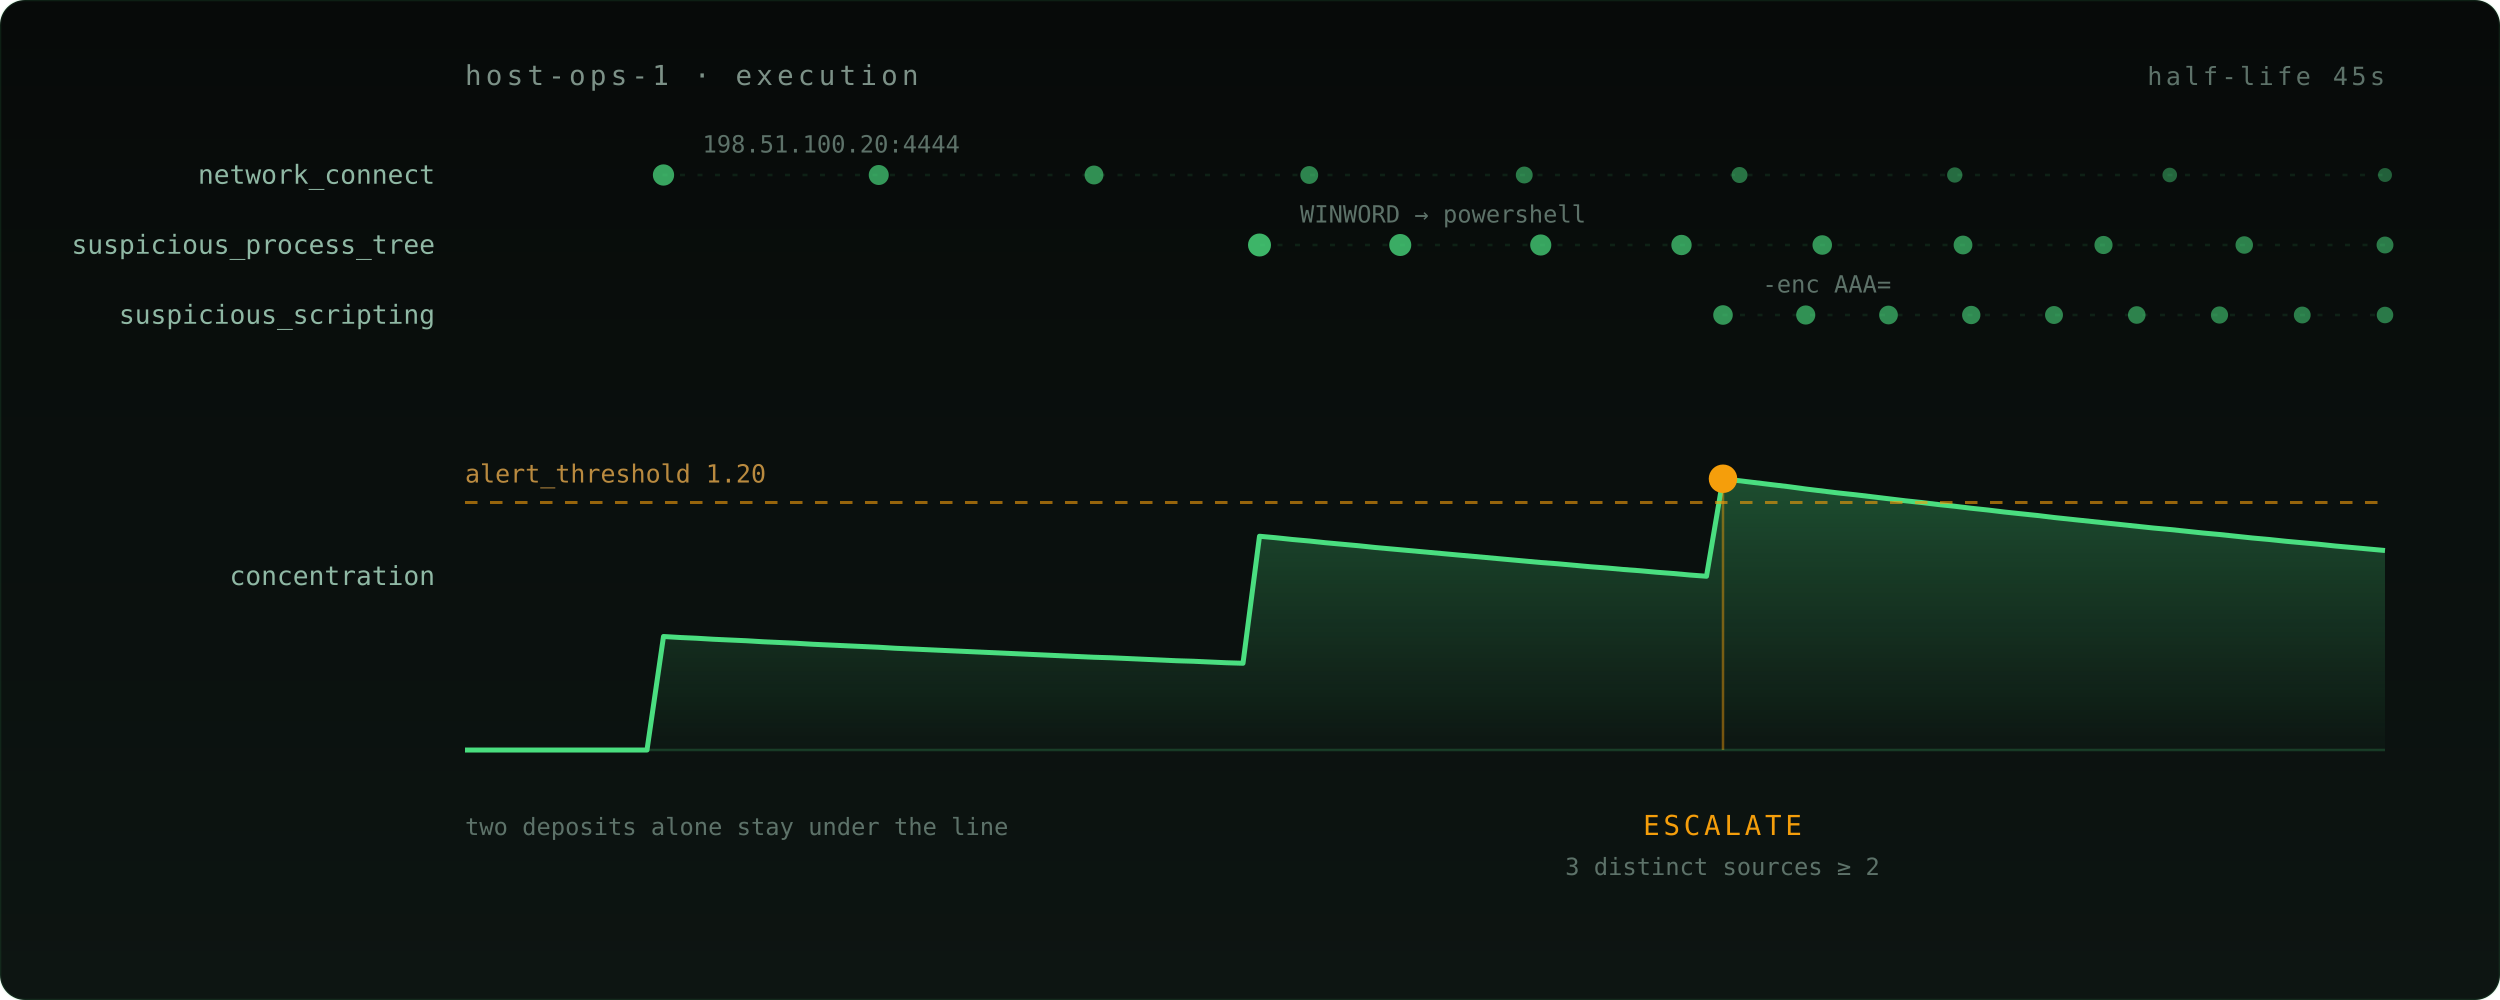
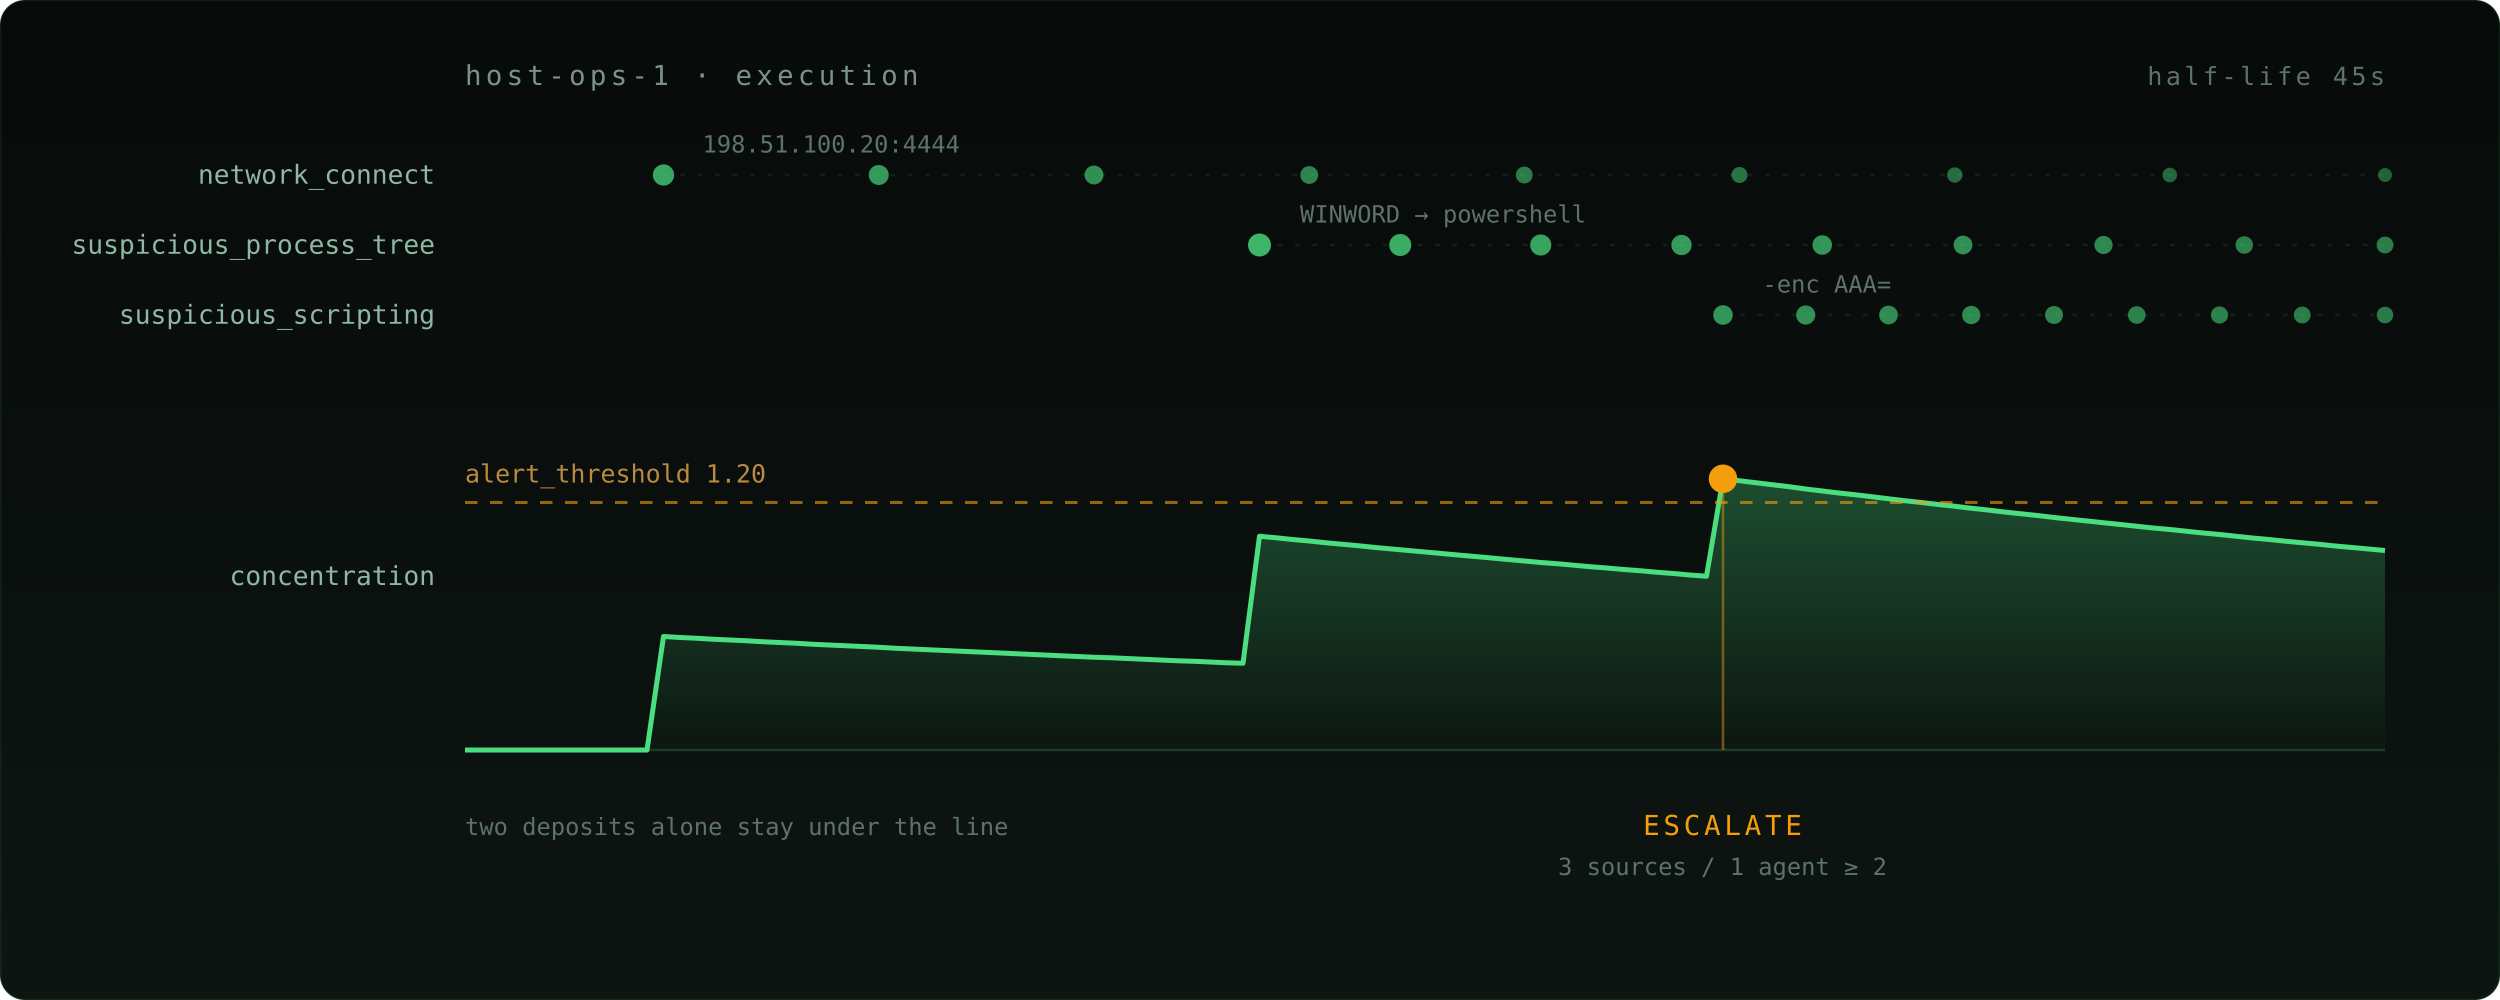
- <svg xmlns="http://www.w3.org/2000/svg" viewBox="0 0 1000 400" width="1000" height="400" role="img" aria-label="Stigmergic detection: three detectors deposit signed pheromones on one host; concentration accumulates and decays until it crosses the alert threshold with enough distinct sources, and the runtime escalates.">
+ <svg xmlns="http://www.w3.org/2000/svg" viewBox="0 0 1000 400" width="1000" height="400" role="img" aria-label="Stigmergic detection: three detectors deposit signed pheromones on one host; concentration accumulates and decays until it crosses the alert threshold with enough distinct sources across its agents, and the runtime escalates.">
  <defs>
    <linearGradient id="sg-bg" x1="0" y1="0" x2="0" y2="1">
      <stop offset="0" stop-color="#070a09" />
      <stop offset="1" stop-color="#0d1512" />
    </linearGradient>
    <linearGradient id="sg-fill" x1="0" y1="0" x2="0" y2="1">
      <stop offset="0" stop-color="#4ade80" stop-opacity="0.30" />
      <stop offset="1" stop-color="#4ade80" stop-opacity="0.02" />
    </linearGradient>
  </defs>
  <rect width="1000" height="400" rx="10" fill="url(#sg-bg)" />
  <rect width="1000" height="400" rx="10" fill="none" stroke="#4ade80" stroke-opacity="0.10" />
  <text x="186" y="34" font-family="ui-monospace, SFMono-Regular, 'SF Mono', Menlo, Consolas, monospace" font-size="11" letter-spacing="1.7" fill="#7c9187">host-ops-1 · execution</text>
  <text x="954" y="34" text-anchor="end" font-family="ui-monospace, SFMono-Regular, 'SF Mono', Menlo, Consolas, monospace" font-size="10" letter-spacing="1.4" fill="#5d7269">half-life 45s</text>
  <text x="174" y="73.5" text-anchor="end" font-family="ui-monospace, SFMono-Regular, 'SF Mono', Menlo, Consolas, monospace" font-size="10.5" fill="#8fb8a4">network_connect</text>
  <line x1="265" y1="70" x2="954" y2="70" stroke="#4ade80" stroke-opacity="0.10" stroke-width="1" stroke-dasharray="2 5" />
  <circle cx="265.4" cy="70" r="4.26" fill="#4ade80" fill-opacity="0.73" />
  <circle cx="351.5" cy="70" r="4.01" fill="#4ade80" fill-opacity="0.67" />
  <circle cx="437.6" cy="70" r="3.78" fill="#4ade80" fill-opacity="0.62" />
  <circle cx="523.7" cy="70" r="3.57" fill="#4ade80" fill-opacity="0.57" />
  <circle cx="609.7" cy="70" r="3.38" fill="#4ade80" fill-opacity="0.53" />
  <circle cx="695.8" cy="70" r="3.21" fill="#4ade80" fill-opacity="0.49" />
  <circle cx="781.9" cy="70" r="3.06" fill="#4ade80" fill-opacity="0.46" />
  <circle cx="867.9" cy="70" r="2.92" fill="#4ade80" fill-opacity="0.43" />
  <circle cx="954.0" cy="70" r="2.79" fill="#4ade80" fill-opacity="0.40" />
  <text x="281" y="61" font-family="ui-monospace, SFMono-Regular, 'SF Mono', Menlo, Consolas, monospace" font-size="9.5" fill="#5d7269">198.51.100.20:4444</text>
  <text x="174" y="101.5" text-anchor="end" font-family="ui-monospace, SFMono-Regular, 'SF Mono', Menlo, Consolas, monospace" font-size="10.5" fill="#8fb8a4">suspicious_process_tree</text>
  <line x1="504" y1="98" x2="954" y2="98" stroke="#4ade80" stroke-opacity="0.10" stroke-width="1" stroke-dasharray="2 5" />
  <circle cx="503.8" cy="98" r="4.60" fill="#4ade80" fill-opacity="0.80" />
  <circle cx="560.1" cy="98" r="4.41" fill="#4ade80" fill-opacity="0.76" />
  <circle cx="616.3" cy="98" r="4.23" fill="#4ade80" fill-opacity="0.72" />
  <circle cx="672.6" cy="98" r="4.07" fill="#4ade80" fill-opacity="0.68" />
  <circle cx="728.9" cy="98" r="3.91" fill="#4ade80" fill-opacity="0.65" />
  <circle cx="785.2" cy="98" r="3.76" fill="#4ade80" fill-opacity="0.62" />
  <circle cx="841.4" cy="98" r="3.63" fill="#4ade80" fill-opacity="0.59" />
  <circle cx="897.7" cy="98" r="3.50" fill="#4ade80" fill-opacity="0.56" />
  <circle cx="954.0" cy="98" r="3.38" fill="#4ade80" fill-opacity="0.53" />
  <text x="520" y="89" font-family="ui-monospace, SFMono-Regular, 'SF Mono', Menlo, Consolas, monospace" font-size="9.5" fill="#5d7269">WINWORD → powershell</text>
  <text x="174" y="129.5" text-anchor="end" font-family="ui-monospace, SFMono-Regular, 'SF Mono', Menlo, Consolas, monospace" font-size="10.5" fill="#8fb8a4">suspicious_scripting</text>
  <line x1="689" y1="126" x2="954" y2="126" stroke="#4ade80" stroke-opacity="0.10" stroke-width="1" stroke-dasharray="2 5" />
  <circle cx="689.2" cy="126" r="3.92" fill="#4ade80" fill-opacity="0.65" />
  <circle cx="722.3" cy="126" r="3.83" fill="#4ade80" fill-opacity="0.63" />
  <circle cx="755.4" cy="126" r="3.75" fill="#4ade80" fill-opacity="0.61" />
  <circle cx="788.5" cy="126" r="3.67" fill="#4ade80" fill-opacity="0.60" />
  <circle cx="821.6" cy="126" r="3.59" fill="#4ade80" fill-opacity="0.58" />
  <circle cx="854.7" cy="126" r="3.52" fill="#4ade80" fill-opacity="0.56" />
  <circle cx="887.8" cy="126" r="3.44" fill="#4ade80" fill-opacity="0.55" />
  <circle cx="920.9" cy="126" r="3.37" fill="#4ade80" fill-opacity="0.53" />
  <circle cx="954.0" cy="126" r="3.31" fill="#4ade80" fill-opacity="0.52" />
  <text x="705" y="117" font-family="ui-monospace, SFMono-Regular, 'SF Mono', Menlo, Consolas, monospace" font-size="9.5" fill="#5d7269">-enc AAA=</text>
  <polygon points="186.0,300 186.0,300.0 192.6,300.0 199.2,300.0 205.9,300.0 212.5,300.0 219.1,300.0 225.7,300.0 232.3,300.0 239.0,300.0 245.6,300.0 252.2,300.0 258.8,300.0 265.4,254.6 272.1,255.0 278.7,255.3 285.3,255.7 291.9,256.0 298.6,256.3 305.2,256.7 311.8,257.0 318.4,257.3 325.0,257.7 331.7,258.0 338.3,258.3 344.9,258.6 351.5,258.9 358.1,259.3 364.8,259.6 371.4,259.9 378.0,260.2 384.6,260.5 391.2,260.8 397.9,261.1 404.5,261.4 411.1,261.7 417.7,262.0 424.3,262.3 431.0,262.6 437.6,262.9 444.2,263.1 450.8,263.4 457.4,263.7 464.1,264.0 470.7,264.3 477.3,264.5 483.9,264.8 490.6,265.1 497.2,265.3 503.8,214.5 510.4,215.1 517.0,215.8 523.7,216.4 530.3,217.1 536.9,217.7 543.5,218.3 550.1,219.0 556.8,219.6 563.4,220.2 570.0,220.8 576.6,221.4 583.2,222.0 589.9,222.6 596.5,223.2 603.1,223.8 609.7,224.4 616.3,225.0 623.0,225.5 629.6,226.1 636.2,226.7 642.8,227.2 649.4,227.8 656.1,228.3 662.7,228.9 669.3,229.4 675.9,230.0 682.6,230.5 689.2,191.5 695.8,192.3 702.4,193.1 709.0,193.9 715.7,194.7 722.3,195.6 728.9,196.4 735.5,197.2 742.1,197.9 748.8,198.7 755.4,199.5 762.0,200.3 768.6,201.0 775.2,201.8 781.9,202.5 788.5,203.3 795.1,204.0 801.7,204.8 808.3,205.5 815.0,206.2 821.6,207.0 828.2,207.7 834.8,208.4 841.4,209.1 848.1,209.8 854.7,210.5 861.3,211.2 867.9,211.8 874.6,212.5 881.2,213.2 887.8,213.8 894.4,214.5 901.0,215.2 907.7,215.8 914.3,216.5 920.9,217.1 927.5,217.7 934.1,218.4 940.8,219.0 947.4,219.6 954.0,220.2 954.0,300" fill="url(#sg-fill)" />
  <polyline points="186.0,300.0 192.6,300.0 199.2,300.0 205.9,300.0 212.5,300.0 219.1,300.0 225.7,300.0 232.3,300.0 239.0,300.0 245.6,300.0 252.2,300.0 258.8,300.0 265.4,254.6 272.1,255.0 278.7,255.3 285.3,255.7 291.9,256.0 298.6,256.3 305.2,256.7 311.8,257.0 318.4,257.3 325.0,257.7 331.7,258.0 338.3,258.3 344.9,258.6 351.5,258.9 358.1,259.3 364.8,259.6 371.4,259.9 378.0,260.2 384.6,260.5 391.2,260.8 397.9,261.1 404.5,261.4 411.1,261.7 417.7,262.0 424.3,262.3 431.0,262.6 437.6,262.9 444.2,263.1 450.8,263.4 457.4,263.7 464.1,264.0 470.7,264.3 477.3,264.5 483.9,264.8 490.6,265.1 497.2,265.3 503.8,214.5 510.4,215.1 517.0,215.8 523.7,216.4 530.3,217.1 536.9,217.7 543.5,218.3 550.1,219.0 556.8,219.6 563.4,220.2 570.0,220.8 576.6,221.4 583.2,222.0 589.9,222.6 596.5,223.2 603.1,223.8 609.7,224.4 616.3,225.0 623.0,225.5 629.6,226.1 636.2,226.7 642.8,227.2 649.4,227.8 656.1,228.3 662.7,228.9 669.3,229.4 675.9,230.0 682.6,230.5 689.2,191.5 695.8,192.3 702.4,193.1 709.0,193.9 715.7,194.7 722.3,195.6 728.9,196.4 735.5,197.2 742.1,197.9 748.8,198.7 755.4,199.5 762.0,200.3 768.6,201.0 775.2,201.8 781.9,202.5 788.5,203.3 795.1,204.0 801.7,204.8 808.3,205.5 815.0,206.2 821.6,207.0 828.2,207.7 834.8,208.4 841.4,209.1 848.1,209.8 854.7,210.5 861.3,211.2 867.9,211.8 874.6,212.5 881.2,213.2 887.8,213.8 894.4,214.5 901.0,215.2 907.7,215.8 914.3,216.5 920.9,217.1 927.5,217.7 934.1,218.4 940.8,219.0 947.4,219.6 954.0,220.2" fill="none" stroke="#4ade80" stroke-width="2" stroke-linejoin="round" />
  <line x1="186" y1="201.0" x2="954" y2="201.0" stroke="#f59e0b" stroke-opacity="0.60" stroke-width="1.2" stroke-dasharray="5 5" />
  <text x="186" y="193" font-family="ui-monospace, SFMono-Regular, 'SF Mono', Menlo, Consolas, monospace" font-size="10" fill="#b98a3f">alert_threshold 1.20</text>
  <line x1="689.2" y1="191.5" x2="689.2" y2="300" stroke="#f59e0b" stroke-opacity="0.45" stroke-width="1" />
  <circle cx="689.2" cy="191.5" r="5" fill="#f59e0b" />
  <circle cx="689.2" cy="191.5" r="5" fill="none" stroke="#f59e0b" stroke-width="1.4">
    <animate attributeName="r" values="5;15" dur="3s" repeatCount="indefinite" />
    <animate attributeName="stroke-opacity" values="0.75;0" dur="3s" repeatCount="indefinite" />
  </circle>
  <line x1="186" y1="300" x2="954" y2="300" stroke="#4ade80" stroke-opacity="0.20" />
  <text x="174" y="234" text-anchor="end" font-family="ui-monospace, SFMono-Regular, 'SF Mono', Menlo, Consolas, monospace" font-size="10.5" fill="#8fb8a4">concentration</text>
  <text x="689" y="334" text-anchor="middle" font-family="ui-monospace, SFMono-Regular, 'SF Mono', Menlo, Consolas, monospace" font-size="11" letter-spacing="1.5" fill="#f59e0b">ESCALATE</text>
-   <text x="689" y="350" text-anchor="middle" font-family="ui-monospace, SFMono-Regular, 'SF Mono', Menlo, Consolas, monospace" font-size="9.5" fill="#5d7269">3 distinct sources ≥ 2</text>
+   <text x="689" y="350" text-anchor="middle" font-family="ui-monospace, SFMono-Regular, 'SF Mono', Menlo, Consolas, monospace" font-size="9.5" fill="#5d7269">3 sources / 1 agent ≥ 2</text>
  <text x="186" y="334" font-family="ui-monospace, SFMono-Regular, 'SF Mono', Menlo, Consolas, monospace" font-size="9.5" fill="#5d7269">two deposits alone stay under the line</text>
</svg>
